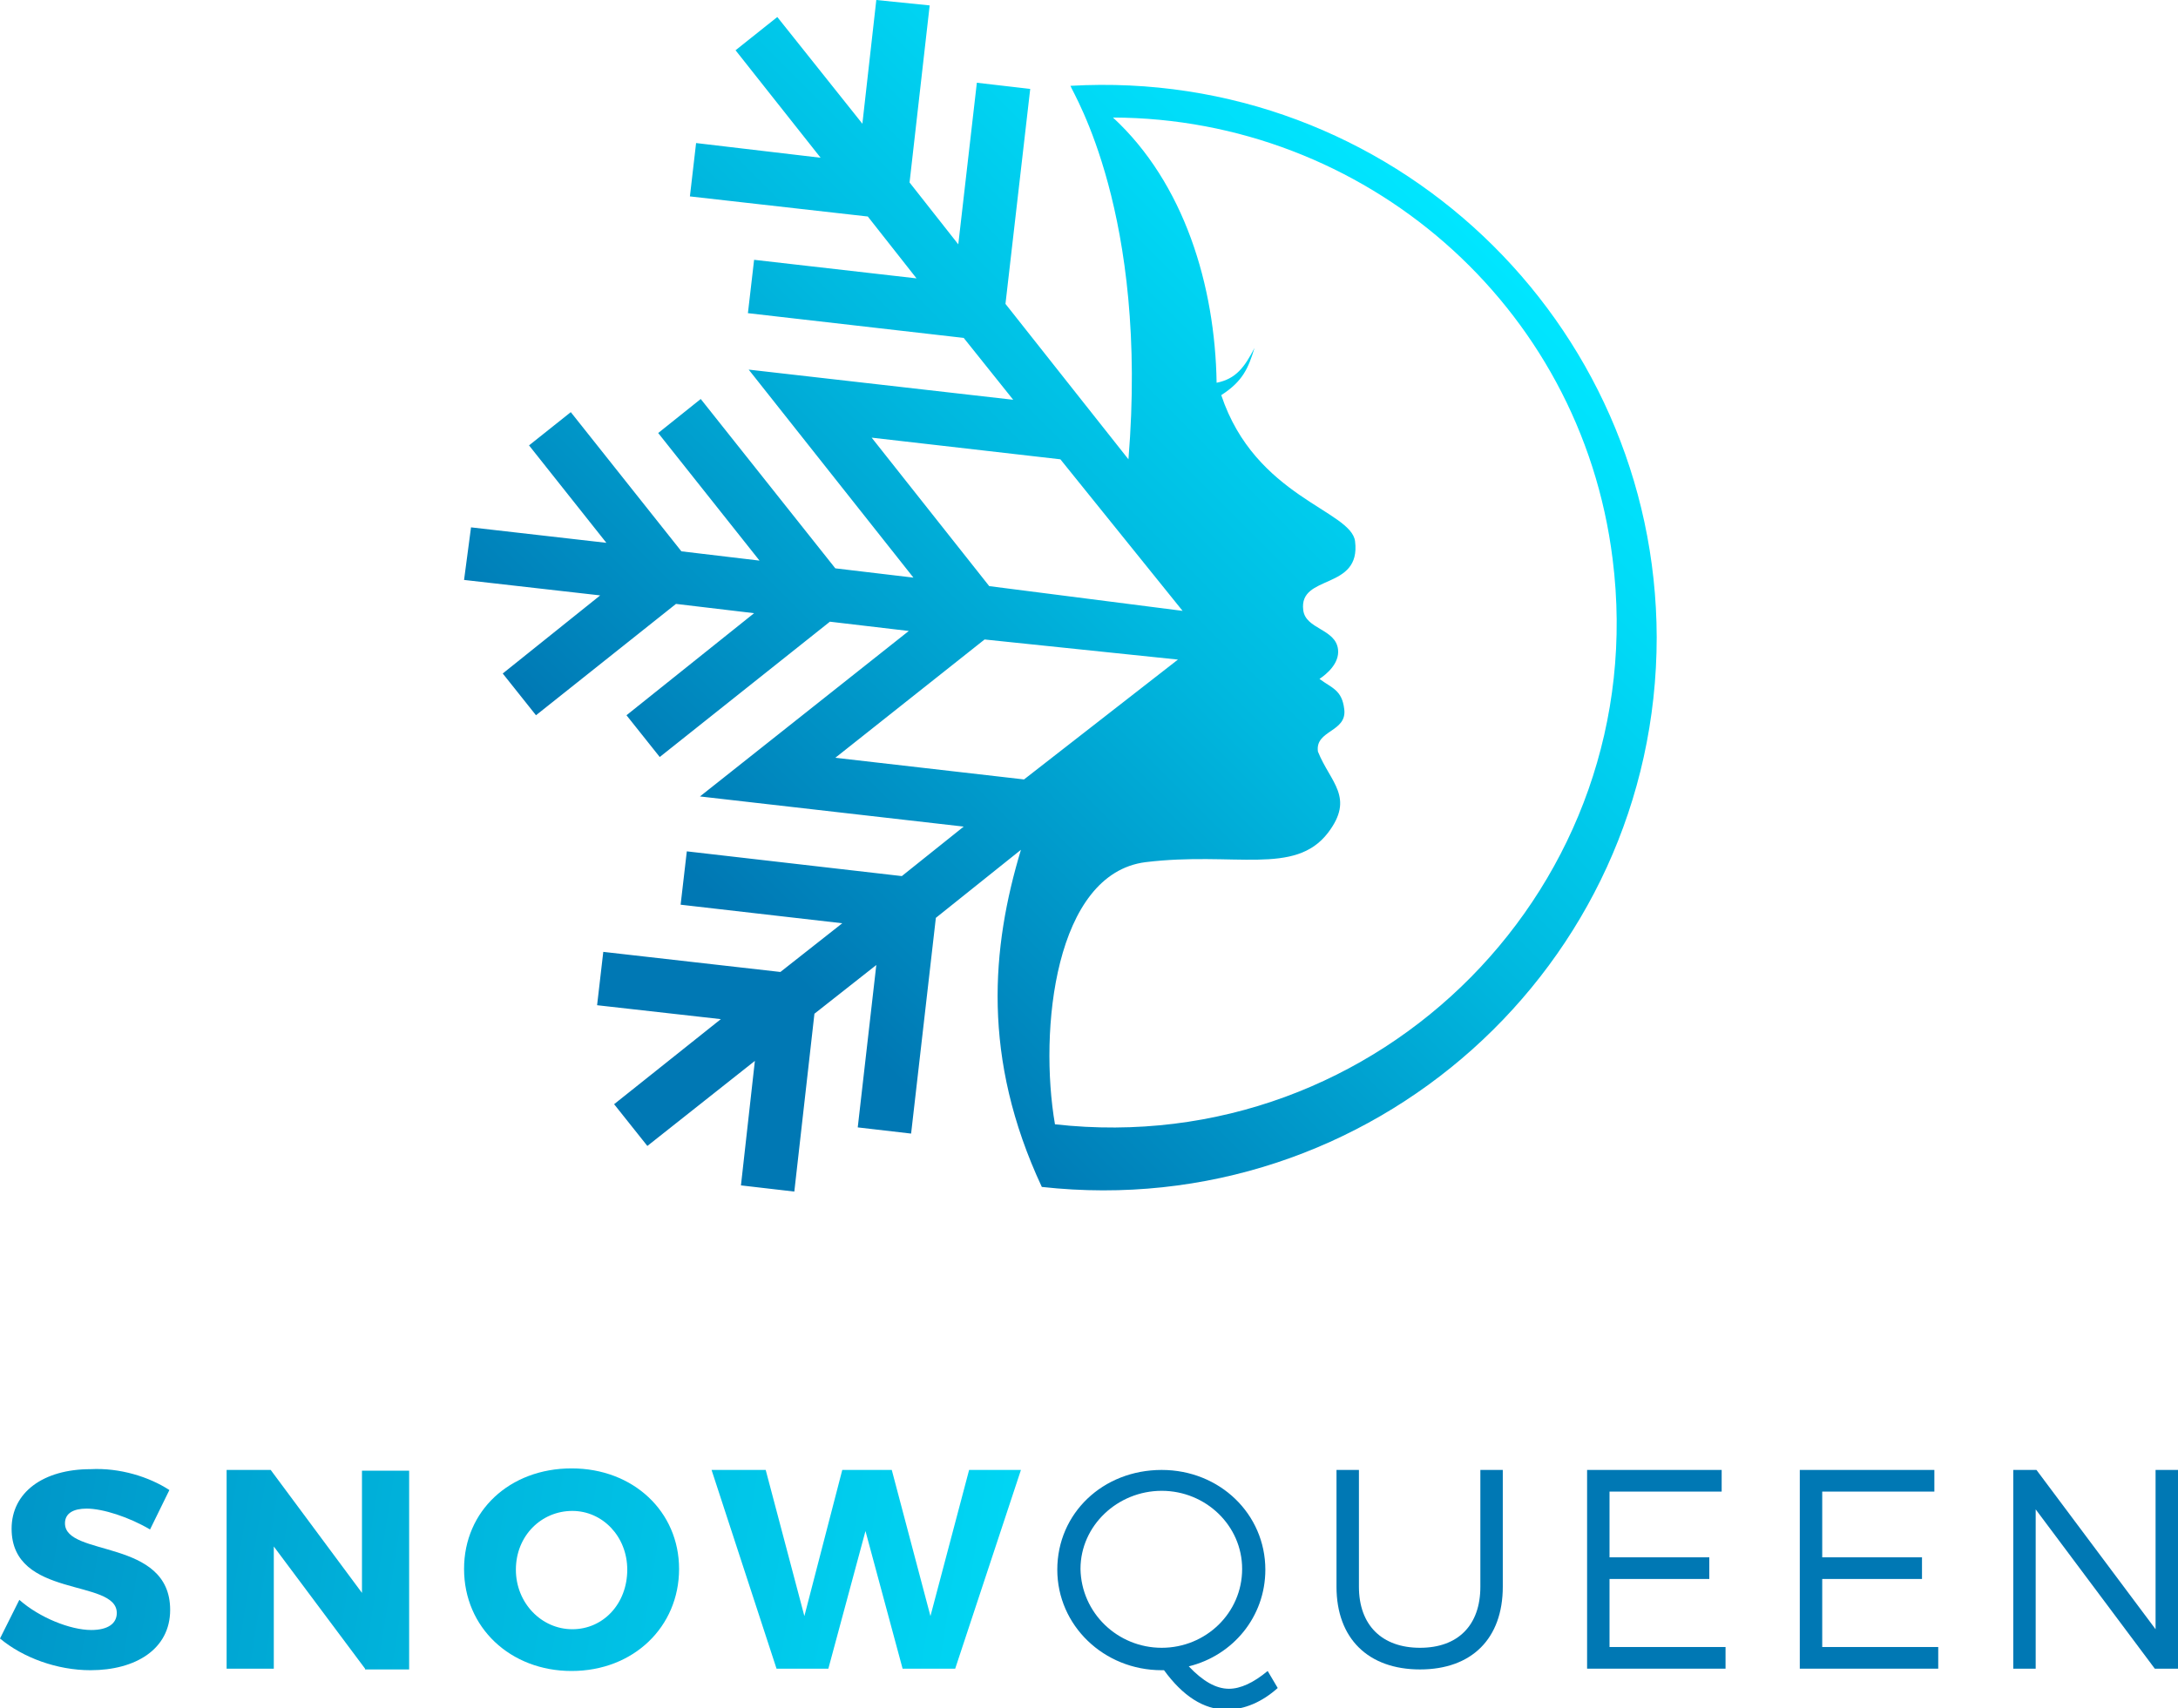
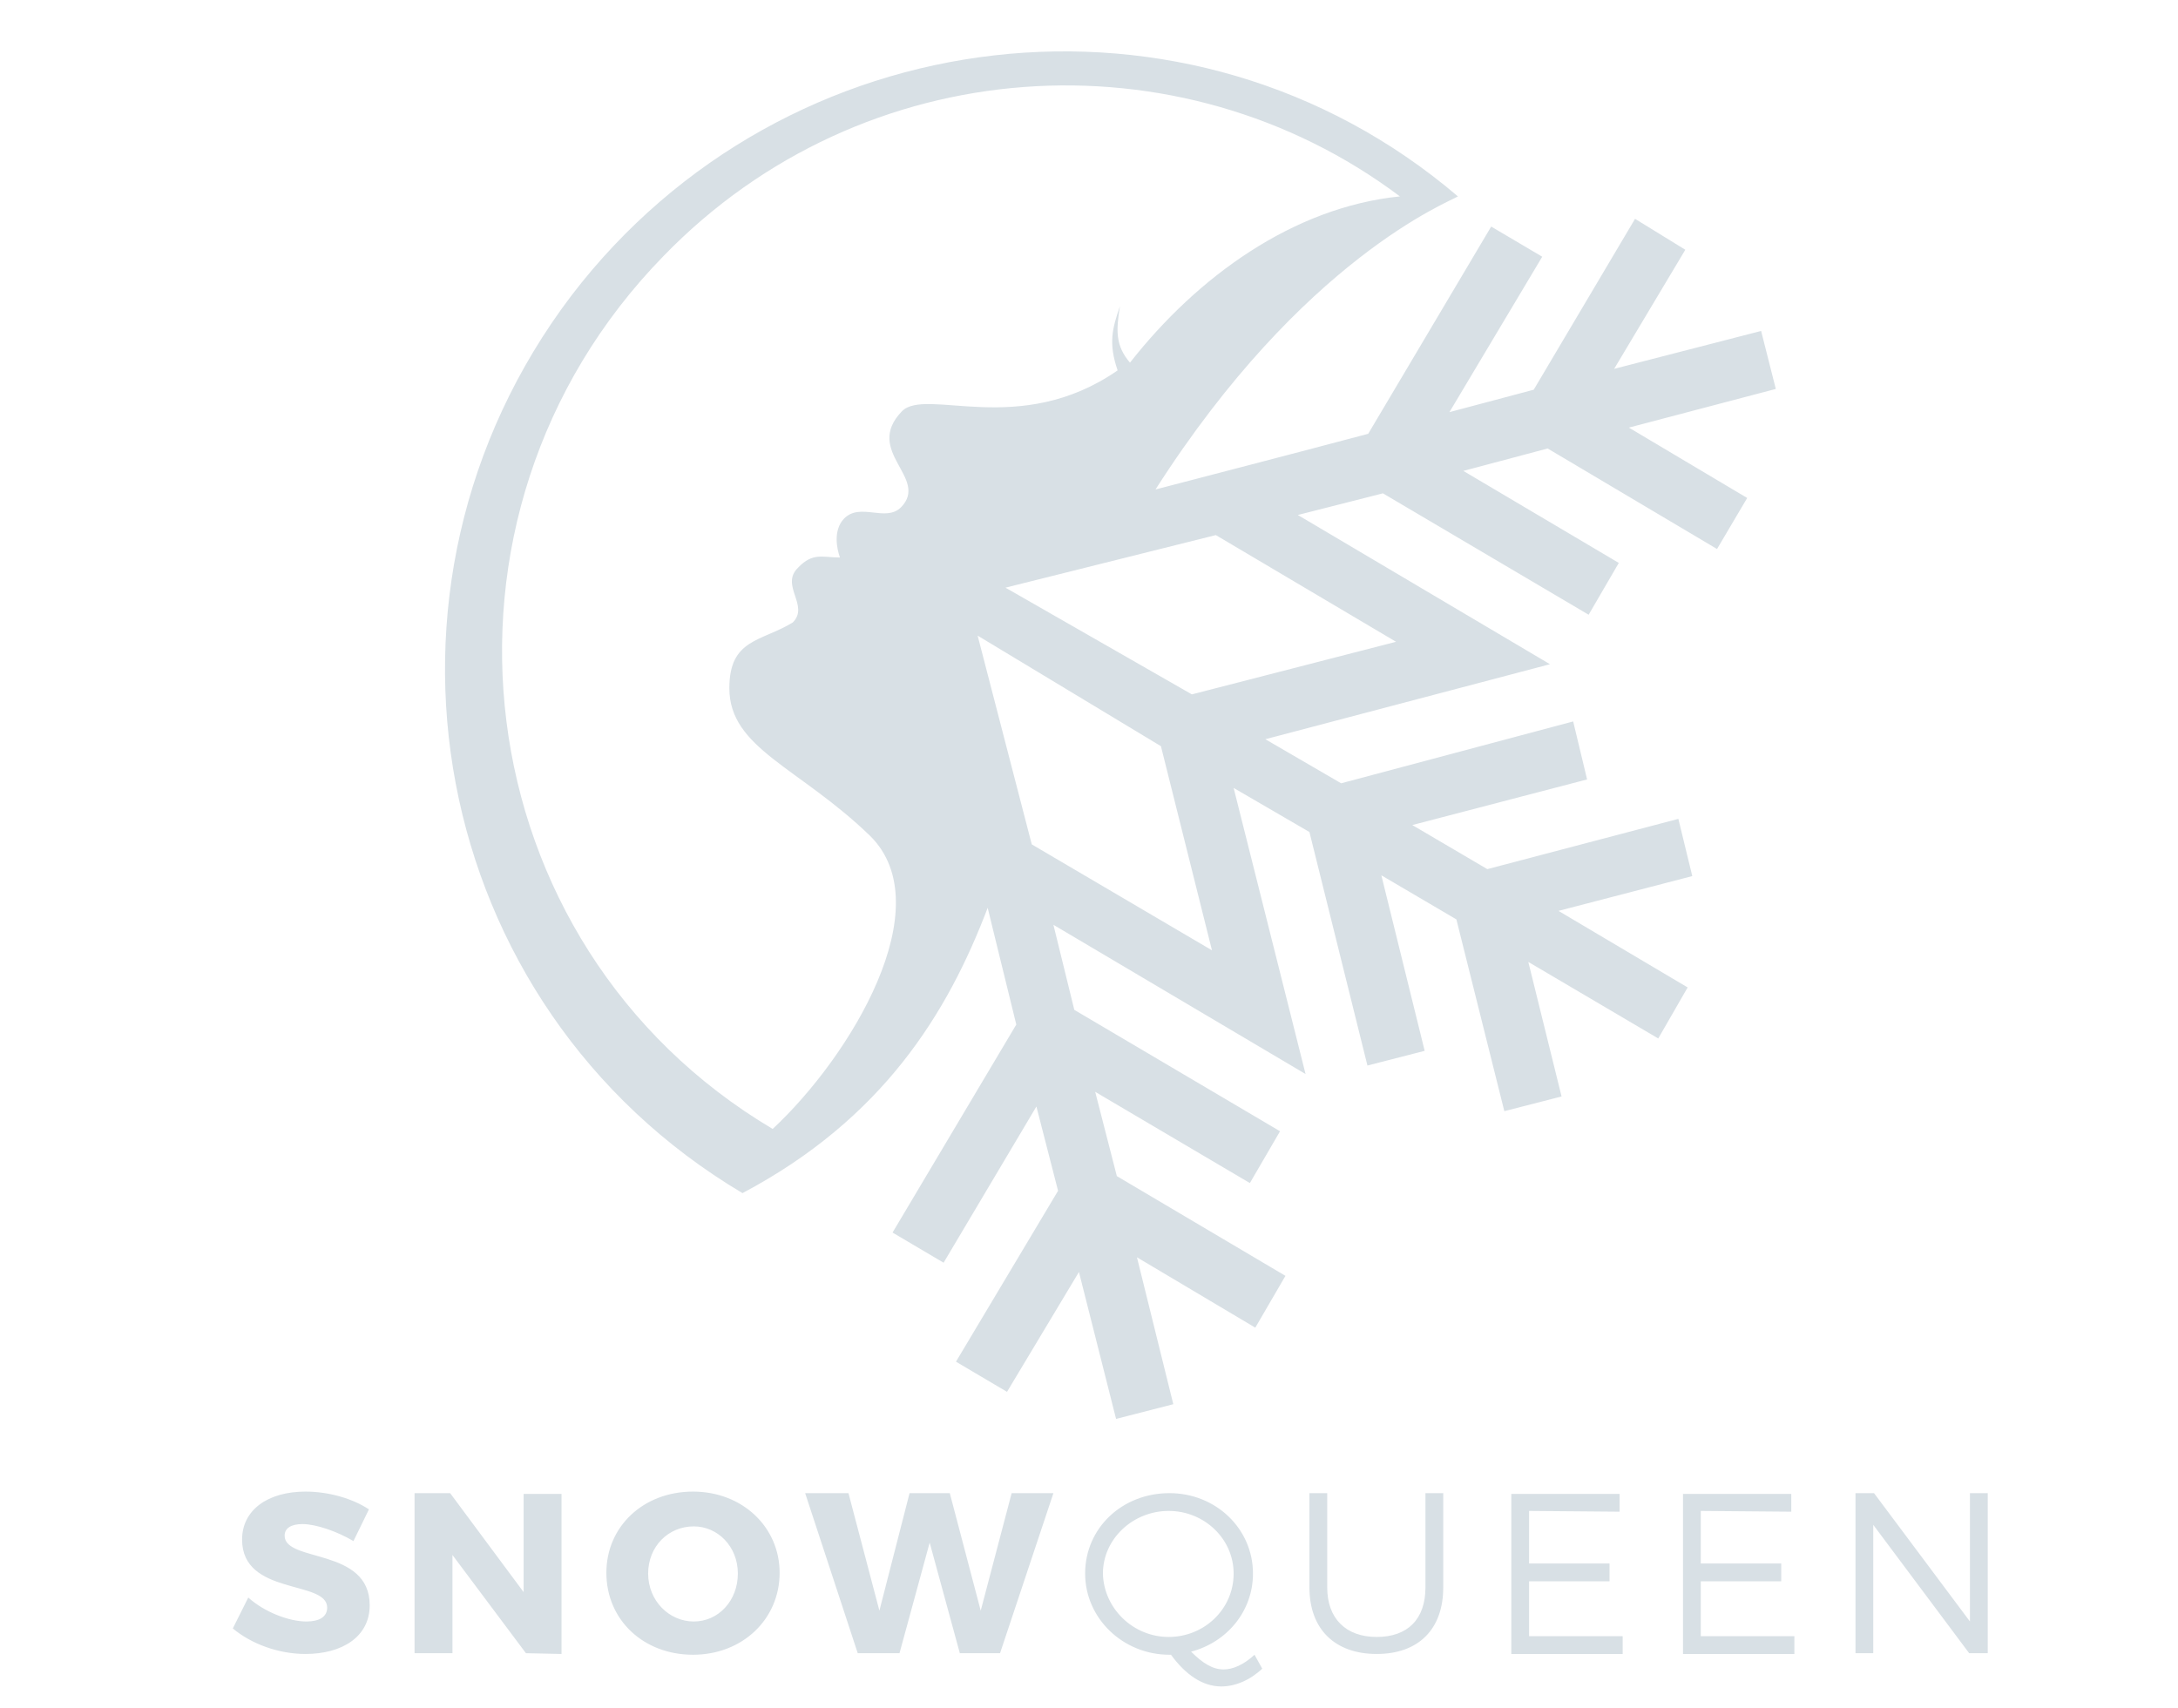
- <svg xmlns="http://www.w3.org/2000/svg" version="1.1" id="Logo" x="0px" y="0px" viewBox="0 0 281.6 220.8" style="enable-background:new 0 0 281.6 220.8;" xml:space="preserve">
-   <style type="text/css">
- 	.st0{fill:url(#SVGID_1_);}
- 	.st1{fill:url(#SVGID_2_);}
- 	.st2{fill:url(#SVGID_3_);}
- 	.st3{fill:url(#SVGID_4_);}
- 	.st4{fill:url(#SVGID_5_);}
- 	.st5{fill:#0078B4;}
- </style>
+ <svg xmlns="http://www.w3.org/2000/svg" id="Logo" viewBox="0 0 281.6 220.8">
+   <style>.st0{fill:#d8e0e5}</style>
+   <path class="st0" d="M47.7 195.2l-2 4.1c-2.2-1.3-4.9-2.2-6.6-2.2-1.4 0-2.3.5-2.3 1.5 0 3.5 11 1.5 11 9 0 4.1-3.6 6.3-8.3 6.3-3.5 0-7-1.3-9.4-3.3l2-4c2.1 1.9 5.3 3.1 7.5 3.1 1.7 0 2.7-.6 2.7-1.8 0-3.6-11-1.5-11-8.8 0-3.8 3.3-6.2 8.2-6.2 3 0 6.1.9 8.2 2.3zM68 213.8l-9.5-12.7v12.7h-4.9v-20.7h4.6l9.5 12.8v-12.7h4.9v20.7l-4.6-.1zM100.8 203.4c0 6-4.8 10.6-11.2 10.6-6.4 0-11.2-4.5-11.2-10.6 0-6 4.8-10.5 11.2-10.5s11.2 4.6 11.2 10.5zm-17 .1c0 3.5 2.7 6.2 5.9 6.2s5.7-2.7 5.7-6.2-2.6-6.1-5.7-6.1c-3.3 0-5.9 2.6-5.9 6.1zM124.1 213.8l-3.9-14.3-3.9 14.3h-5.4l-6.8-20.7h5.6l4 15.2 3.9-15.2h5.2l4 15.2 4-15.2h5.4l-6.9 20.7h-5.2zM163.2 215.8c-1.6 1.5-3.5 2.3-5.3 2.3-2.4 0-4.6-1.5-6.5-4.1h-.2c-6 0-10.9-4.7-10.9-10.5 0-5.9 4.8-10.4 10.9-10.4 6 0 10.8 4.6 10.8 10.4 0 4.9-3.4 8.9-8 10.1 1.5 1.5 2.8 2.3 4.2 2.3 1.2 0 2.6-.6 4-1.9l1 1.8zm-12.1-4.1c4.6 0 8.4-3.6 8.4-8.2 0-4.5-3.8-8.1-8.4-8.1s-8.5 3.6-8.5 8.1c.1 4.5 3.9 8.2 8.5 8.2zM186.6 205.3c0 5.4-3.2 8.6-8.6 8.6s-8.7-3.2-8.7-8.6v-12.2h2.3v12.2c0 4 2.4 6.4 6.4 6.4s6.3-2.3 6.3-6.4v-12.2h2.3v12.2zM197.7 195.4v6.8h10.4v2.3h-10.4v7.1h12.1v2.3h-14.4v-20.7h14v2.3l-11.7-.1zM219.9 195.4v6.8h10.4v2.3h-10.4v7.1H232v2.3h-14.4v-20.7h14v2.3l-11.7-.1zM254.6 213.8l-12.4-16.6v16.6h-2.3v-20.7h2.4l12.4 16.6v-16.6h2.3v20.7h-2.4z" />
  <g>
-     <linearGradient id="SVGID_1_" gradientUnits="userSpaceOnUse" x1="95.105" y1="118.781" x2="187.138" y2="26.748">
-       <stop offset="0" style="stop-color:#0078B4" />
-       <stop offset="6.889468e-02" style="stop-color:#0081BA" />
-       <stop offset="0.501" style="stop-color:#00B8DF" />
-       <stop offset="0.824" style="stop-color:#00D9F6" />
-       <stop offset="1" style="stop-color:#00E6FF" />
-     </linearGradient>
-     <path class="st0" d="M138.4,11.1c0.4,1.1,10.1,16.6,7.5,48.3c-3.3-4.2-9.6-12.1-15.9-20.1l3.2-27.8l-6.9-0.8l-2.4,20.9l-6.3-8   l2.6-22.9L113.3,0l-1.8,16l-11-13.8l-5.4,4.3l11,13.9L90,18.5l-0.8,6.9l23,2.6l6.3,8l-21-2.4l-0.8,6.9l27.9,3.2l6.4,8l-34.2-3.9   l21.3,26.9L108,73.5L90.6,51.6L85.1,56l13.1,16.5l-10.1-1.2l-14.3-18l-5.4,4.3l10,12.6l-17.5-2L60,75l17.6,2L65,87.1l4.3,5.4   l18.1-14.4l10.1,1.2L81,92.5l4.3,5.4l22-17.5l10.2,1.2l-27,21.4l34.1,3.9l-8,6.4l-27.8-3.2L88,117l20.9,2.4l-8,6.3L78,123.1   l-0.8,6.9l16,1.8l-13.8,11l4.3,5.4l13.9-11l-1.8,16.1l6.9,0.8l2.6-23l8-6.3l-2.4,21l6.9,0.8l3.2-27.9l8-6.4l3-2.4   c-3.8,12.6-5.1,26.9,2.7,43.6c42.5,4.7,79.5-28.5,79.5-71.1C214.1,41.6,179.8,8.7,138.4,11.1z M112.7,56.6l24.4,2.8L152.9,79   l-25-3.2L112.7,56.6z M108,98l19.3-15.3l25,2.6l-19.9,15.5L108,98z M136.4,145.4c-2.1-12.2,0-32.4,11.7-33.9   c11.5-1.4,19.3,1.8,23.6-3.8c3.5-4.6,0.3-6.5-1.3-10.5c-0.4-2.8,3.8-2.5,3.4-5.5c-0.3-2.5-1.6-2.7-3.2-3.9c0.9-0.6,2.6-2,2.4-3.8   c-0.3-2.7-4.2-2.6-4.5-5.1c-0.6-4.7,7.5-2.5,6.7-8.9c-0.5-4-12.9-5.7-17.3-18.9c2.8-1.8,3.5-3.5,4.3-6.1c-1.3,2.5-2.4,4-4.9,4.5   c-0.2-12.6-4.2-25.8-13.4-34.3c32.4,0.1,60.5,24.1,64.6,57.1C213.8,114.3,178.4,150.1,136.4,145.4z" />
-     <g>
-       <linearGradient id="SVGID_2_" gradientUnits="userSpaceOnUse" x1="-52.645" y1="192.675" x2="175.233" y2="228.928">
-         <stop offset="0" style="stop-color:#0078B4" />
-         <stop offset="6.889468e-02" style="stop-color:#0081BA" />
-         <stop offset="0.501" style="stop-color:#00B8DF" />
-         <stop offset="0.824" style="stop-color:#00D9F6" />
-         <stop offset="1" style="stop-color:#00E6FF" />
-       </linearGradient>
-       <path class="st1" d="M21.9,192.7l-2.5,5.1c-2.7-1.6-6.1-2.7-8.2-2.7c-1.7,0-2.8,0.6-2.8,1.9c0,4.4,13.6,1.9,13.6,11.2    c0,5.1-4.5,7.8-10.3,7.8c-4.3,0-8.7-1.6-11.7-4.1l2.5-5c2.6,2.3,6.6,3.9,9.3,3.9c2.1,0,3.3-0.8,3.3-2.2c0-4.5-13.6-1.8-13.6-10.9    c0-4.7,4.1-7.7,10.2-7.7C15.5,189.8,19.3,191,21.9,192.7z" />
-       <linearGradient id="SVGID_3_" gradientUnits="userSpaceOnUse" x1="-51.928" y1="188.17" x2="175.949" y2="224.423">
-         <stop offset="0" style="stop-color:#0078B4" />
-         <stop offset="6.889468e-02" style="stop-color:#0081BA" />
-         <stop offset="0.501" style="stop-color:#00B8DF" />
-         <stop offset="0.824" style="stop-color:#00D9F6" />
-         <stop offset="1" style="stop-color:#00E6FF" />
-       </linearGradient>
-       <path class="st2" d="M47.2,215.8L35.4,200v15.8h-6.1v-25.7H35L46.8,206v-15.8h6.1v25.7H47.2z" />
-       <linearGradient id="SVGID_4_" gradientUnits="userSpaceOnUse" x1="-51.123" y1="183.11" x2="176.754" y2="219.363">
-         <stop offset="0" style="stop-color:#0078B4" />
-         <stop offset="6.889468e-02" style="stop-color:#0081BA" />
-         <stop offset="0.501" style="stop-color:#00B8DF" />
-         <stop offset="0.824" style="stop-color:#00D9F6" />
-         <stop offset="1" style="stop-color:#00E6FF" />
-       </linearGradient>
-       <path class="st3" d="M87.8,202.9c0,7.5-5.9,13.2-13.9,13.2c-7.9,0-13.9-5.6-13.9-13.2c0-7.5,5.9-13,13.9-13    C81.9,189.9,87.8,195.5,87.8,202.9z M66.7,203c0,4.3,3.3,7.7,7.3,7.7c4,0,7.1-3.3,7.1-7.7c0-4.3-3.2-7.6-7.1-7.6    C70,195.4,66.7,198.6,66.7,203z" />
-       <linearGradient id="SVGID_5_" gradientUnits="userSpaceOnUse" x1="-50.076" y1="176.525" x2="177.802" y2="212.778">
-         <stop offset="0" style="stop-color:#0078B4" />
-         <stop offset="6.889468e-02" style="stop-color:#0081BA" />
-         <stop offset="0.501" style="stop-color:#00B8DF" />
-         <stop offset="0.824" style="stop-color:#00D9F6" />
-         <stop offset="1" style="stop-color:#00E6FF" />
-       </linearGradient>
-       <path class="st4" d="M116.7,215.8l-4.8-17.8l-4.8,17.8h-6.7L92,190.1h7l5,18.9l4.9-18.9h6.4l5,18.9l5-18.9h6.7l-8.5,25.7H116.7z" />
-       <path class="st5" d="M165.2,218.3c-2,1.8-4.3,2.8-6.6,2.8c-3,0-5.7-1.8-8.1-5.1h-0.3c-7.5,0-13.5-5.8-13.5-13    c0-7.3,5.9-12.9,13.5-12.9c7.5,0,13.4,5.7,13.4,12.9c0,6.1-4.2,11.1-9.9,12.5c1.8,1.9,3.5,2.9,5.2,2.9c1.5,0,3.2-0.8,5-2.3    L165.2,218.3z M150.2,213.1c5.7,0,10.4-4.5,10.4-10.2c0-5.6-4.7-10.1-10.4-10.1s-10.5,4.5-10.5,10.1    C139.8,208.6,144.5,213.1,150.2,213.1z" />
-       <path class="st5" d="M194.3,205.2c0,6.7-4,10.7-10.7,10.7c-6.7,0-10.8-4-10.8-10.7v-15.1h2.9v15.1c0,5,3,7.9,7.9,7.9    c4.9,0,7.8-2.9,7.8-7.9v-15.1h2.9V205.2z" />
-       <path class="st5" d="M208.1,193v8.4H221v2.8h-12.9v8.8h15v2.8h-17.9v-25.7h17.4v2.8H208.1z" />
-       <path class="st5" d="M235.6,193v8.4h12.9v2.8h-12.9v8.8h15v2.8h-17.9v-25.7h17.4v2.8H235.6z" />
-       <path class="st5" d="M278.6,215.8l-15.4-20.6v20.6h-2.9v-25.7h3l15.4,20.6v-20.6h2.9v25.7H278.6z" />
-     </g>
+     <path class="st0" d="M188.5 25.4c-1.1.7-20 8-39.1 37.9 5.7-1.5 16.6-4.3 27.5-7.2l15.9-26.8 6.6 3.9-12 20.1 10.9-2.9 13.1-22.1 6.5 4-9.2 15.4 19-4.9 1.9 7.5-19 5 15.3 9.1L222 71l-21.9-13-10.9 2.9 20.1 11.9-3.9 6.7-26.6-15.7-11 2.8 32.6 19.3-36.8 9.7 9.8 5.7 30-8 1.8 7.5-22.6 5.9 9.7 5.7 24.7-6.5 1.8 7.4-17.3 4.5 16.7 9.9-3.8 6.6-16.8-9.9 4.3 17.4-7.4 1.9-6.2-24.8-9.7-5.7 5.6 22.7-7.4 1.9-7.5-30.2-9.8-5.7 9.3 37-32.6-19.3 2.7 11 26.6 15.7-3.9 6.7-20-11.8 2.8 10.9 21.8 12.9-3.9 6.7-15.3-9.1 4.7 19-7.4 1.9-4.8-19-9.3 15.5-6.6-3.9 13.2-22.1-2.8-10.9-12 20.2-6.6-3.9 16-26.9-2.7-11-1-4.1c-5.2 13.7-13.6 27.3-31.7 36.9C55.3 130.1 45.2 76 73.9 38.2c27.6-36.1 79.9-42.4 114.6-12.8zm-8 57.6l-23.3-13.8L130 76l24.1 13.8 26.4-6.8zm-23.8 39.9l-6.6-26.4-23.7-14.3 7 27 23.3 13.7zM99.9 146c10.1-9.4 21.8-28.8 12.6-37.9-9.2-8.9-18.2-11.3-18.2-19.1 0-6.4 4.1-6 8.2-8.5 2.2-2.2-1.7-4.8.7-7.1 1.9-2 3.2-1.3 5.4-1.3-.4-1.1-.9-3.5.5-5 2.1-2.2 5.4.5 7.4-1.5 3.7-3.8-4.9-7.2.1-12.4 3.1-3.2 15.2 3.5 27.9-5.3-1.2-3.5-.7-5.4.3-8.3-.5 3.1-.6 5.1 1.3 7.3 8.7-11.1 21.1-20.1 34.9-21.5C152.5 4 111.6 6.5 85.8 33.1c-32.9 33.7-26 89.1 14.1 112.9z" />
  </g>
</svg>
